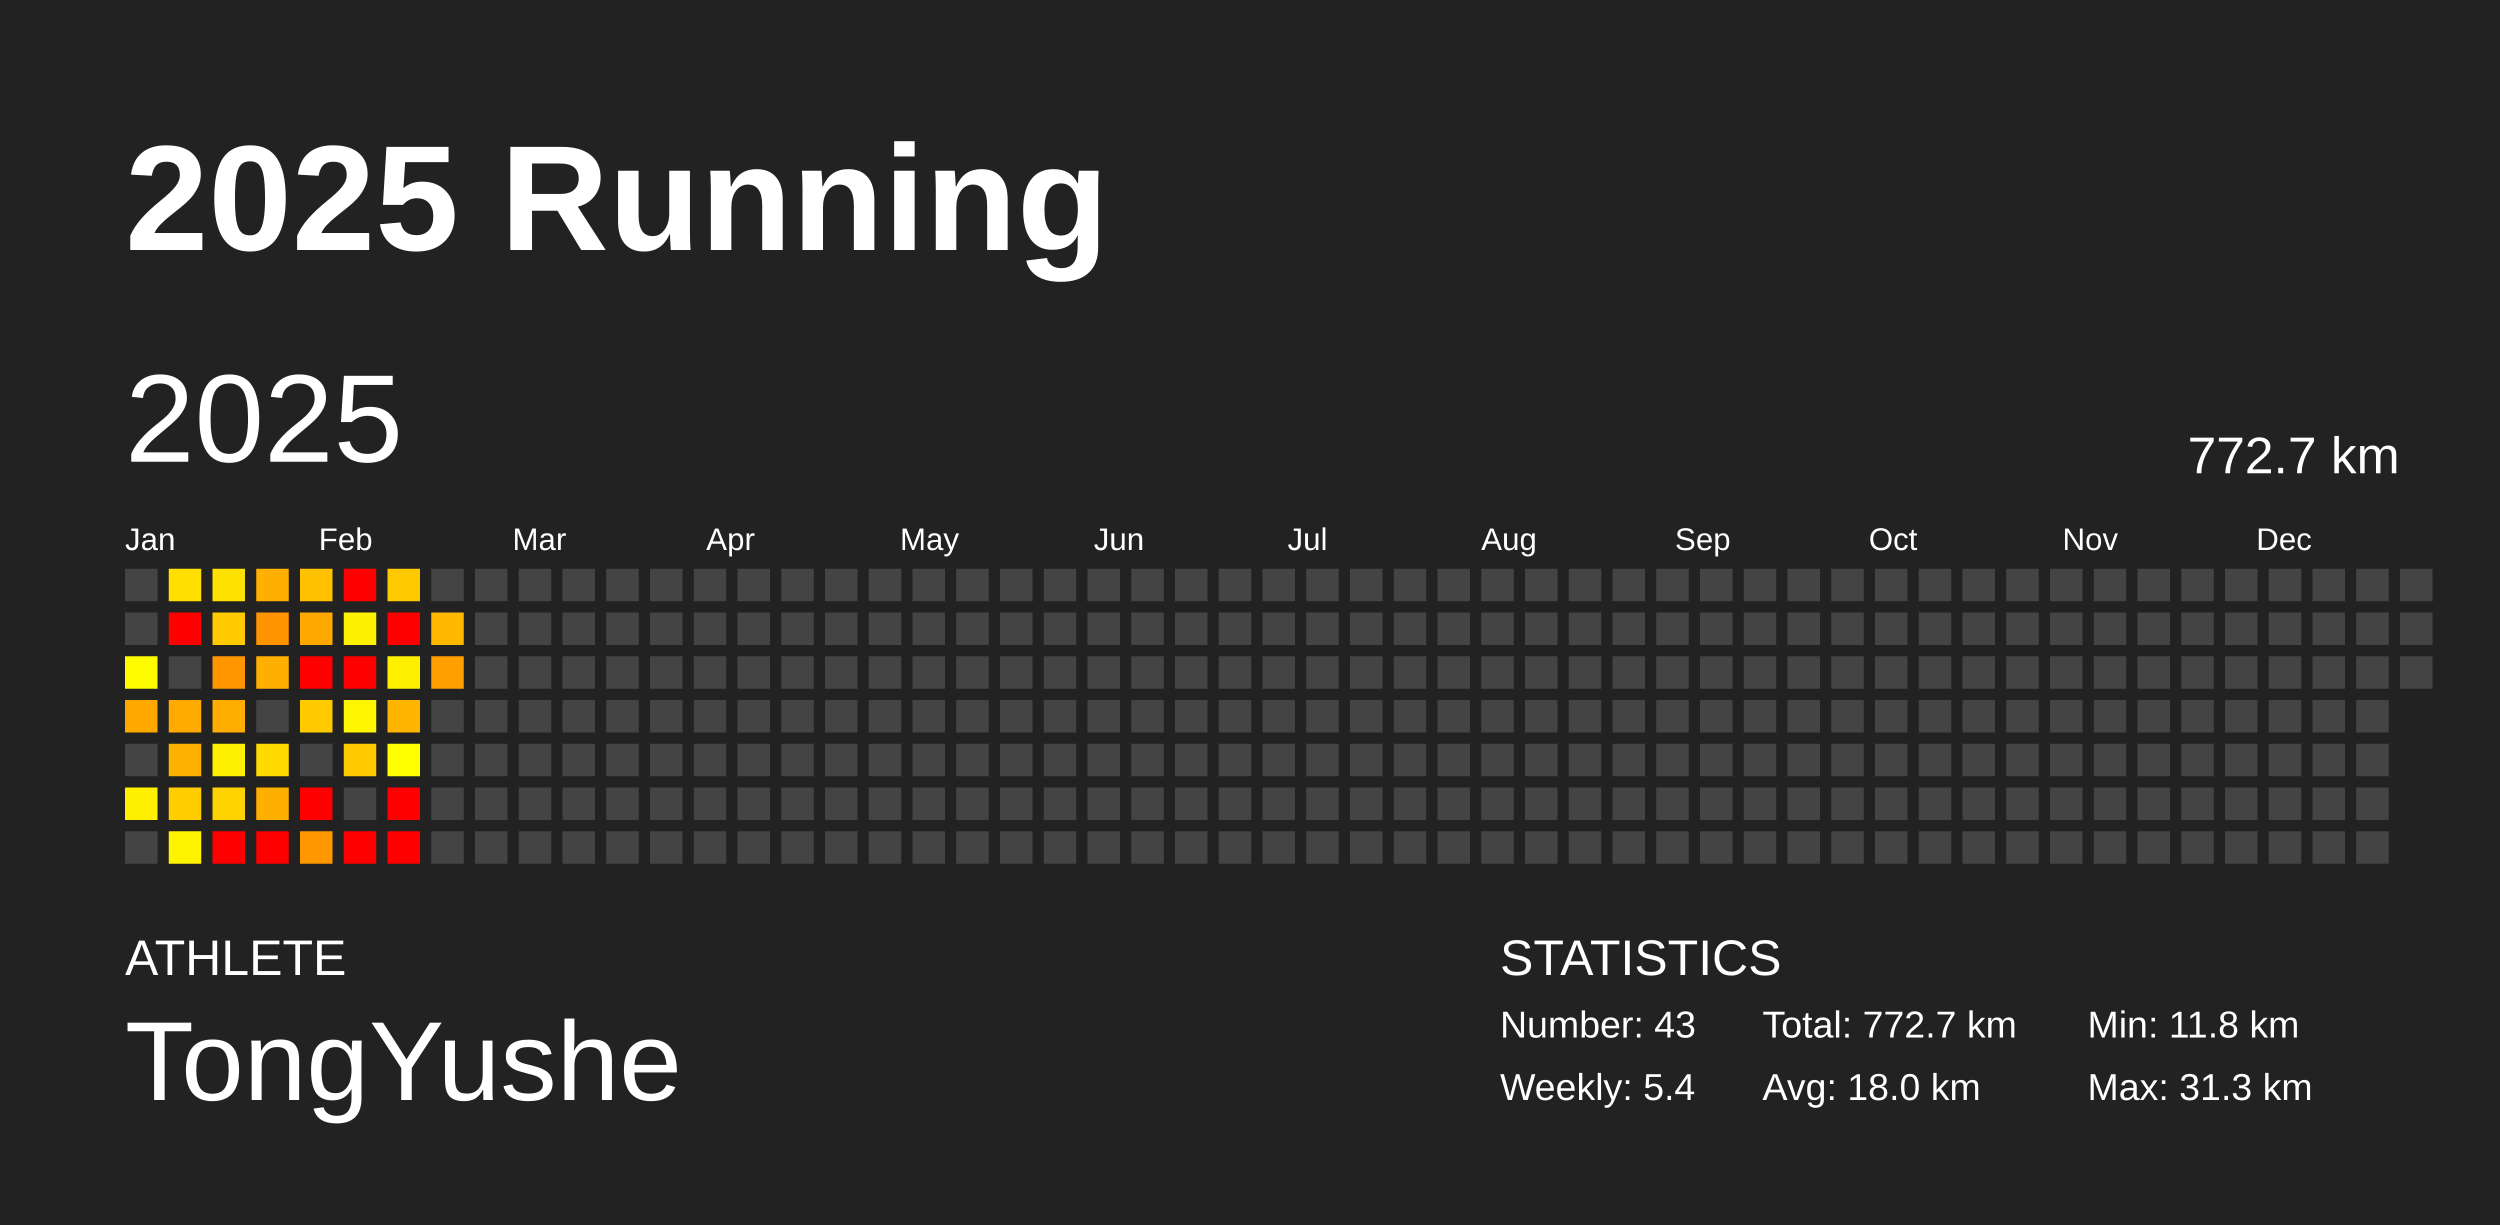
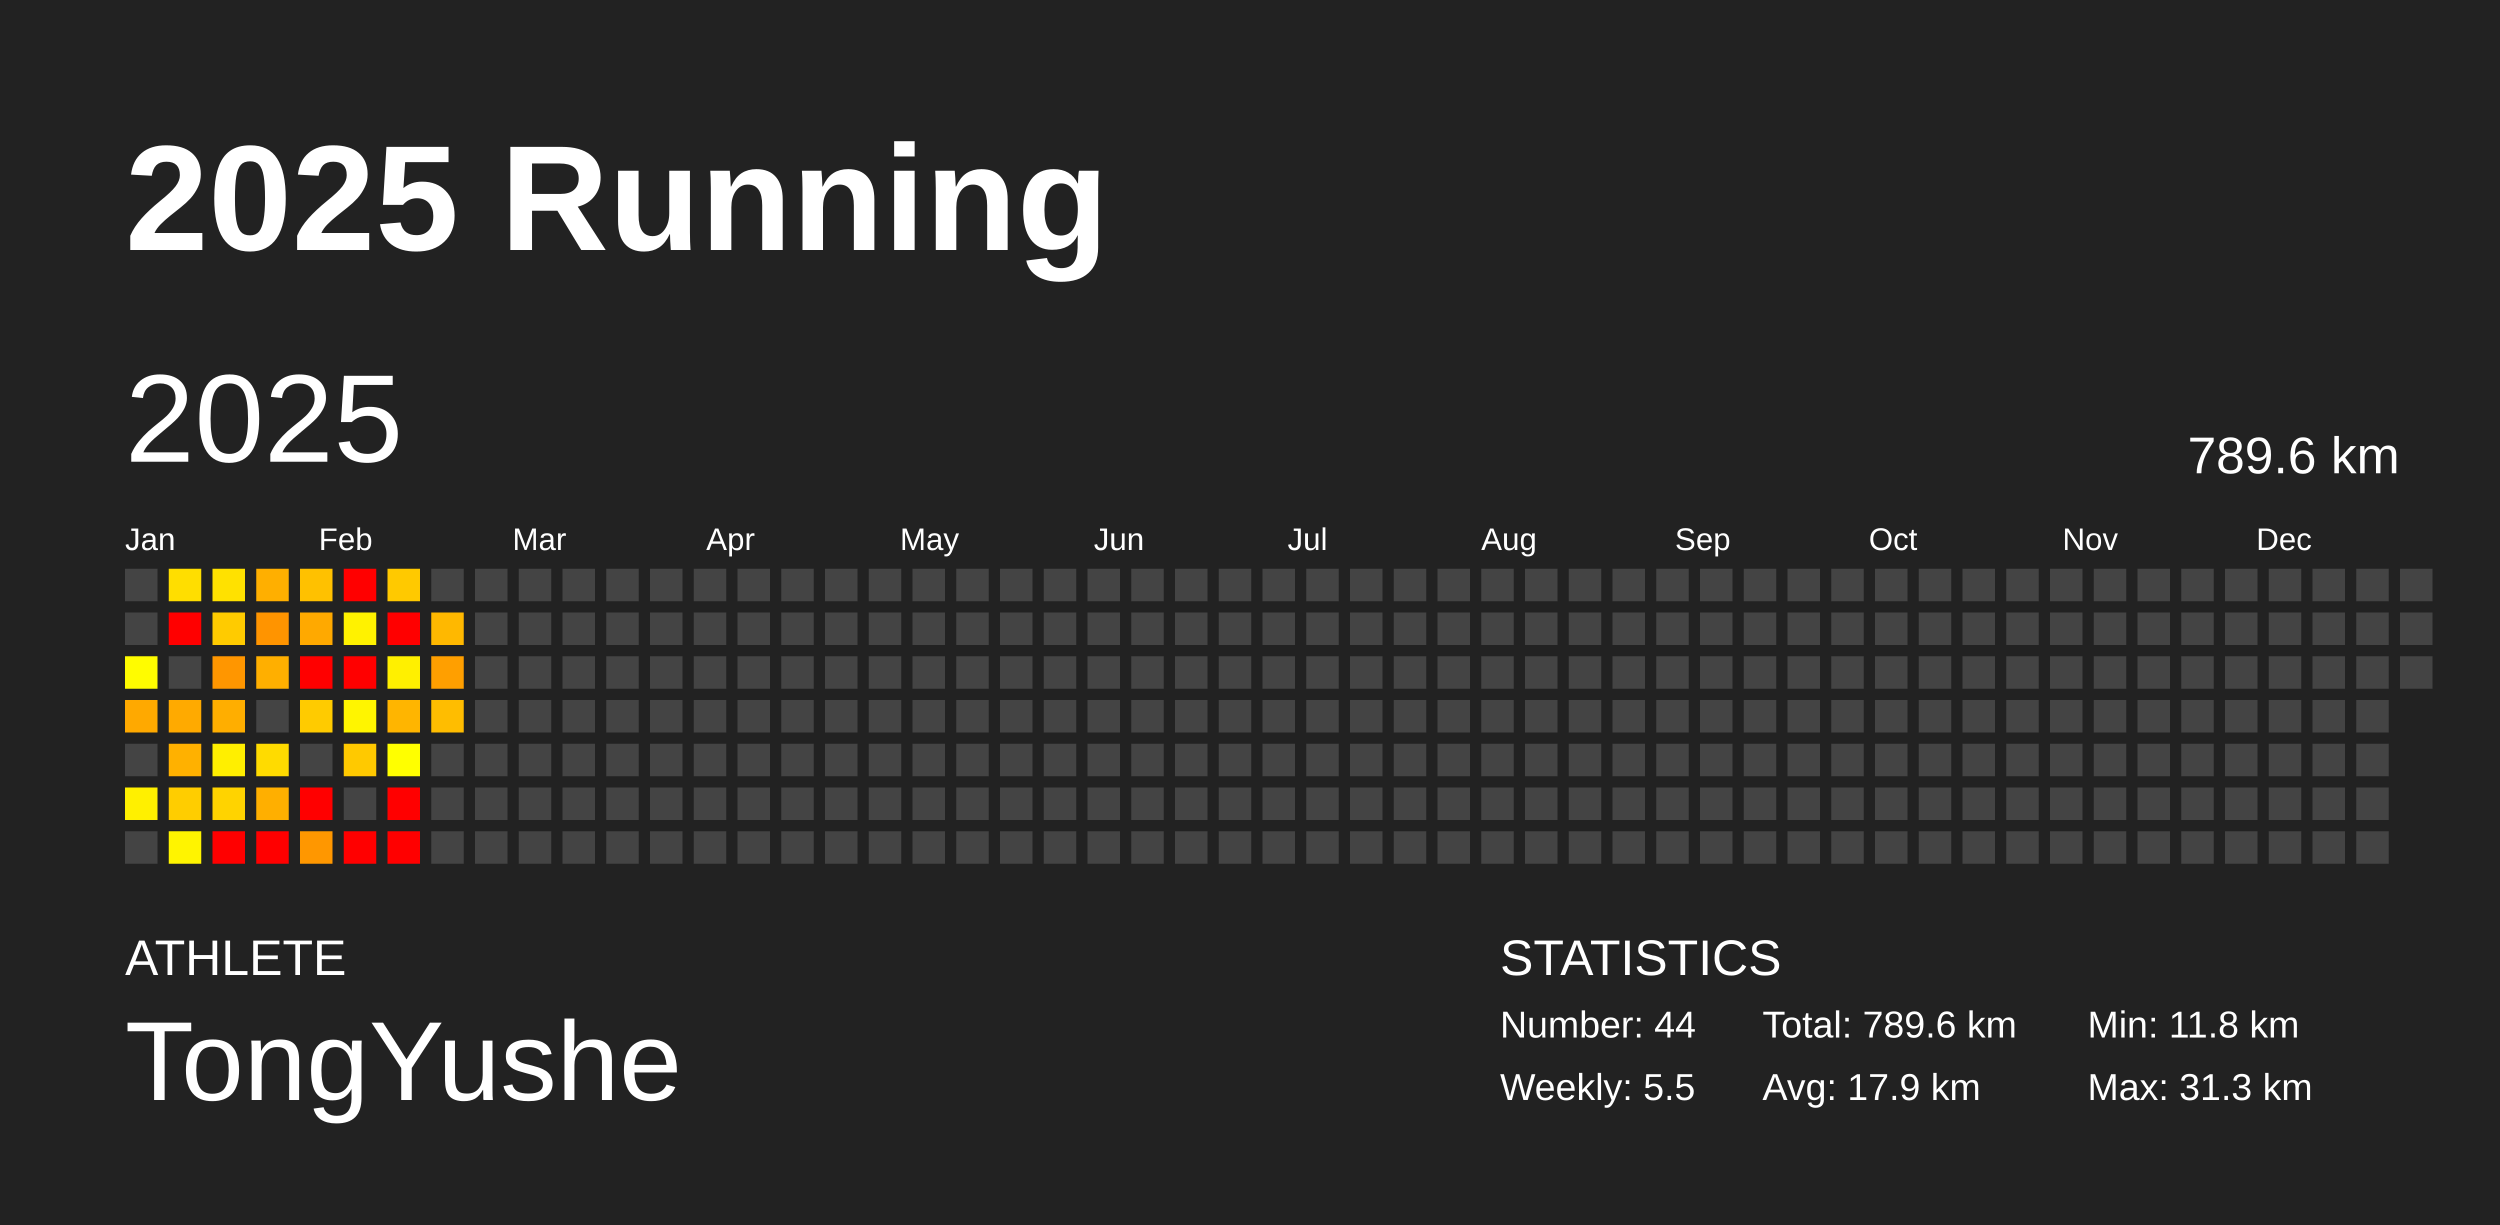
<svg xmlns="http://www.w3.org/2000/svg" baseProfile="full" height="98mm" version="1.1" viewBox="0,0,200,98" width="200mm">
  <defs />
  <rect fill="#222222" height="98" width="200" x="0" y="0" />
  <text fill="#FFFFFF" style="font-size:12px; font-family:Arial; font-weight:bold;" x="10" y="20">2025 Running</text>
  <text fill="#FFFFFF" style="font-size:4px; font-family:Arial" x="10" y="78">ATHLETE</text>
  <text fill="#FFFFFF" style="font-size:9px; font-family:Arial" x="10" y="88">TongYushe</text>
  <text fill="#FFFFFF" style="font-size:4px; font-family:Arial" x="120" y="78">STATISTICS</text>
-   <text fill="#FFFFFF" style="font-size:3px; font-family:Arial" x="120" y="83">Number: 43</text>
-   <text fill="#FFFFFF" style="font-size:3px; font-family:Arial" x="120" y="88">Weekly: 5.4</text>
-   <text fill="#FFFFFF" style="font-size:3px; font-family:Arial" x="141" y="83">Total: 772.7 km</text>
-   <text fill="#FFFFFF" style="font-size:3px; font-family:Arial" x="141" y="88">Avg: 18.0 km</text>
+   <text fill="#FFFFFF" style="font-size:3px; font-family:Arial" x="120" y="83">Number: 44</text>
+   <text fill="#FFFFFF" style="font-size:3px; font-family:Arial" x="120" y="88">Weekly: 5.5</text>
+   <text fill="#FFFFFF" style="font-size:3px; font-family:Arial" x="141" y="83">Total: 789.6 km</text>
+   <text fill="#FFFFFF" style="font-size:3px; font-family:Arial" x="141" y="88">Avg: 17.9 km</text>
  <text fill="#FFFFFF" style="font-size:3px; font-family:Arial" x="167" y="83">Min: 11.8 km</text>
  <text fill="#FFFFFF" style="font-size:3px; font-family:Arial" x="167" y="88">Max: 31.3 km</text>
  <text dominant-baseline="hanging" fill="#FFFFFF" style="font-size:10.0px; font-family:Arial;" x="10" y="30">2025</text>
-   <text dominant-baseline="hanging" fill="#FFFFFF" style="font-size:4.125px; font-family:Arial;" x="175" y="35">772.7 km</text>
+   <text dominant-baseline="hanging" fill="#FFFFFF" style="font-size:4.125px; font-family:Arial;" x="175" y="35">789.6 km</text>
  <text fill="#FFFFFF" style="font-size:2.5px; font-family:Arial" x="10.0" y="44">Jan</text>
  <text fill="#FFFFFF" style="font-size:2.5px; font-family:Arial" x="25.5" y="44">Feb</text>
  <text fill="#FFFFFF" style="font-size:2.5px; font-family:Arial" x="41.0" y="44">Mar</text>
  <text fill="#FFFFFF" style="font-size:2.5px; font-family:Arial" x="56.5" y="44">Apr</text>
  <text fill="#FFFFFF" style="font-size:2.5px; font-family:Arial" x="72.0" y="44">May</text>
  <text fill="#FFFFFF" style="font-size:2.5px; font-family:Arial" x="87.5" y="44">Jun</text>
  <text fill="#FFFFFF" style="font-size:2.5px; font-family:Arial" x="103.0" y="44">Jul</text>
  <text fill="#FFFFFF" style="font-size:2.5px; font-family:Arial" x="118.5" y="44">Aug</text>
  <text fill="#FFFFFF" style="font-size:2.5px; font-family:Arial" x="134.0" y="44">Sep</text>
  <text fill="#FFFFFF" style="font-size:2.5px; font-family:Arial" x="149.5" y="44">Oct</text>
  <text fill="#FFFFFF" style="font-size:2.5px; font-family:Arial" x="165.0" y="44">Nov</text>
  <text fill="#FFFFFF" style="font-size:2.5px; font-family:Arial" x="180.5" y="44">Dec</text>
  <rect fill="#444444" height="2.6" width="2.6" x="10.0" y="45.5" />
  <rect fill="#444444" height="2.6" width="2.6" x="10.0" y="49.0" />
  <rect fill="#fffc00" height="2.6" width="2.6" x="10.0" y="52.5" />
  <rect fill="#ffa900" height="2.6" width="2.6" x="10.0" y="56.0" />
  <rect fill="#444444" height="2.6" width="2.6" x="10.0" y="59.5" />
  <rect fill="#fff000" height="2.6" width="2.6" x="10.0" y="63.0" />
  <rect fill="#444444" height="2.6" width="2.6" x="10.0" y="66.5" />
  <rect fill="#ffde00" height="2.6" width="2.6" x="13.5" y="45.5" />
  <rect fill="red" height="2.6" width="2.6" x="13.5" y="49.0" />
  <rect fill="#444444" height="2.6" width="2.6" x="13.5" y="52.5" />
  <rect fill="#ffaa00" height="2.6" width="2.6" x="13.5" y="56.0" />
  <rect fill="#ffb100" height="2.6" width="2.6" x="13.5" y="59.5" />
  <rect fill="#ffcd00" height="2.6" width="2.6" x="13.5" y="63.0" />
  <rect fill="#fff400" height="2.6" width="2.6" x="13.5" y="66.5" />
  <rect fill="#ffe100" height="2.6" width="2.6" x="17.0" y="45.5" />
  <rect fill="#ffcb00" height="2.6" width="2.6" x="17.0" y="49.0" />
  <rect fill="#ff9600" height="2.6" width="2.6" x="17.0" y="52.5" />
  <rect fill="#ffae00" height="2.6" width="2.6" x="17.0" y="56.0" />
  <rect fill="#ffef00" height="2.6" width="2.6" x="17.0" y="59.5" />
  <rect fill="#ffd300" height="2.6" width="2.6" x="17.0" y="63.0" />
  <rect fill="red" height="2.6" width="2.6" x="17.0" y="66.5" />
  <rect fill="#ffaf00" height="2.6" width="2.6" x="20.5" y="45.5" />
  <rect fill="#ff9400" height="2.6" width="2.6" x="20.5" y="49.0" />
  <rect fill="#ffaf00" height="2.6" width="2.6" x="20.5" y="52.5" />
  <rect fill="#444444" height="2.6" width="2.6" x="20.5" y="56.0" />
  <rect fill="#ffdb00" height="2.6" width="2.6" x="20.5" y="59.5" />
  <rect fill="#ffaf00" height="2.6" width="2.6" x="20.5" y="63.0" />
  <rect fill="red" height="2.6" width="2.6" x="20.5" y="66.5" />
  <rect fill="#ffc100" height="2.6" width="2.6" x="24.0" y="45.5" />
  <rect fill="#ffa900" height="2.6" width="2.6" x="24.0" y="49.0" />
  <rect fill="red" height="2.6" width="2.6" x="24.0" y="52.5" />
  <rect fill="#ffcb00" height="2.6" width="2.6" x="24.0" y="56.0" />
  <rect fill="#444444" height="2.6" width="2.6" x="24.0" y="59.5" />
  <rect fill="red" height="2.6" width="2.6" x="24.0" y="63.0" />
  <rect fill="#ff9700" height="2.6" width="2.6" x="24.0" y="66.5" />
  <rect fill="red" height="2.6" width="2.6" x="27.5" y="45.5" />
  <rect fill="#fff200" height="2.6" width="2.6" x="27.5" y="49.0" />
  <rect fill="red" height="2.6" width="2.6" x="27.5" y="52.5" />
  <rect fill="#fff500" height="2.6" width="2.6" x="27.5" y="56.0" />
  <rect fill="#ffc900" height="2.6" width="2.6" x="27.5" y="59.5" />
  <rect fill="#444444" height="2.6" width="2.6" x="27.5" y="63.0" />
  <rect fill="red" height="2.6" width="2.6" x="27.5" y="66.5" />
  <rect fill="#ffc900" height="2.6" width="2.6" x="31.0" y="45.5" />
  <rect fill="red" height="2.6" width="2.6" x="31.0" y="49.0" />
  <rect fill="#fff000" height="2.6" width="2.6" x="31.0" y="52.5" />
  <rect fill="#ffb500" height="2.6" width="2.6" x="31.0" y="56.0" />
  <rect fill="#ffff00" height="2.6" width="2.6" x="31.0" y="59.5" />
  <rect fill="red" height="2.6" width="2.6" x="31.0" y="63.0" />
  <rect fill="red" height="2.6" width="2.6" x="31.0" y="66.5" />
  <rect fill="#444444" height="2.6" width="2.6" x="34.5" y="45.5" />
  <rect fill="#ffb800" height="2.6" width="2.6" x="34.5" y="49.0" />
  <rect fill="#ff9f00" height="2.6" width="2.6" x="34.5" y="52.5" />
-   <rect fill="#444444" height="2.6" width="2.6" x="34.5" y="56.0" />
+   <rect fill="#ffbd00" height="2.6" width="2.6" x="34.5" y="56.0" />
  <rect fill="#444444" height="2.6" width="2.6" x="34.5" y="59.5" />
  <rect fill="#444444" height="2.6" width="2.6" x="34.5" y="63.0" />
  <rect fill="#444444" height="2.6" width="2.6" x="34.5" y="66.5" />
  <rect fill="#444444" height="2.6" width="2.6" x="38.0" y="45.5" />
  <rect fill="#444444" height="2.6" width="2.6" x="38.0" y="49.0" />
  <rect fill="#444444" height="2.6" width="2.6" x="38.0" y="52.5" />
  <rect fill="#444444" height="2.6" width="2.6" x="38.0" y="56.0" />
  <rect fill="#444444" height="2.6" width="2.6" x="38.0" y="59.5" />
  <rect fill="#444444" height="2.6" width="2.6" x="38.0" y="63.0" />
  <rect fill="#444444" height="2.6" width="2.6" x="38.0" y="66.5" />
  <rect fill="#444444" height="2.6" width="2.6" x="41.5" y="45.5" />
  <rect fill="#444444" height="2.6" width="2.6" x="41.5" y="49.0" />
  <rect fill="#444444" height="2.6" width="2.6" x="41.5" y="52.5" />
  <rect fill="#444444" height="2.6" width="2.6" x="41.5" y="56.0" />
  <rect fill="#444444" height="2.6" width="2.6" x="41.5" y="59.5" />
  <rect fill="#444444" height="2.6" width="2.6" x="41.5" y="63.0" />
  <rect fill="#444444" height="2.6" width="2.6" x="41.5" y="66.5" />
  <rect fill="#444444" height="2.6" width="2.6" x="45.0" y="45.5" />
  <rect fill="#444444" height="2.6" width="2.6" x="45.0" y="49.0" />
  <rect fill="#444444" height="2.6" width="2.6" x="45.0" y="52.5" />
  <rect fill="#444444" height="2.6" width="2.6" x="45.0" y="56.0" />
  <rect fill="#444444" height="2.6" width="2.6" x="45.0" y="59.5" />
  <rect fill="#444444" height="2.6" width="2.6" x="45.0" y="63.0" />
  <rect fill="#444444" height="2.6" width="2.6" x="45.0" y="66.5" />
  <rect fill="#444444" height="2.6" width="2.6" x="48.5" y="45.5" />
  <rect fill="#444444" height="2.6" width="2.6" x="48.5" y="49.0" />
  <rect fill="#444444" height="2.6" width="2.6" x="48.5" y="52.5" />
  <rect fill="#444444" height="2.6" width="2.6" x="48.5" y="56.0" />
  <rect fill="#444444" height="2.6" width="2.6" x="48.5" y="59.5" />
  <rect fill="#444444" height="2.6" width="2.6" x="48.5" y="63.0" />
  <rect fill="#444444" height="2.6" width="2.6" x="48.5" y="66.5" />
  <rect fill="#444444" height="2.6" width="2.6" x="52.0" y="45.5" />
  <rect fill="#444444" height="2.6" width="2.6" x="52.0" y="49.0" />
  <rect fill="#444444" height="2.6" width="2.6" x="52.0" y="52.5" />
  <rect fill="#444444" height="2.6" width="2.6" x="52.0" y="56.0" />
  <rect fill="#444444" height="2.6" width="2.6" x="52.0" y="59.5" />
  <rect fill="#444444" height="2.6" width="2.6" x="52.0" y="63.0" />
  <rect fill="#444444" height="2.6" width="2.6" x="52.0" y="66.5" />
  <rect fill="#444444" height="2.6" width="2.6" x="55.5" y="45.5" />
  <rect fill="#444444" height="2.6" width="2.6" x="55.5" y="49.0" />
  <rect fill="#444444" height="2.6" width="2.6" x="55.5" y="52.5" />
  <rect fill="#444444" height="2.6" width="2.6" x="55.5" y="56.0" />
  <rect fill="#444444" height="2.6" width="2.6" x="55.5" y="59.5" />
  <rect fill="#444444" height="2.6" width="2.6" x="55.5" y="63.0" />
  <rect fill="#444444" height="2.6" width="2.6" x="55.5" y="66.5" />
  <rect fill="#444444" height="2.6" width="2.6" x="59.0" y="45.5" />
  <rect fill="#444444" height="2.6" width="2.6" x="59.0" y="49.0" />
  <rect fill="#444444" height="2.6" width="2.6" x="59.0" y="52.5" />
  <rect fill="#444444" height="2.6" width="2.6" x="59.0" y="56.0" />
  <rect fill="#444444" height="2.6" width="2.6" x="59.0" y="59.5" />
  <rect fill="#444444" height="2.6" width="2.6" x="59.0" y="63.0" />
  <rect fill="#444444" height="2.6" width="2.6" x="59.0" y="66.5" />
  <rect fill="#444444" height="2.6" width="2.6" x="62.5" y="45.5" />
  <rect fill="#444444" height="2.6" width="2.6" x="62.5" y="49.0" />
  <rect fill="#444444" height="2.6" width="2.6" x="62.5" y="52.5" />
  <rect fill="#444444" height="2.6" width="2.6" x="62.5" y="56.0" />
  <rect fill="#444444" height="2.6" width="2.6" x="62.5" y="59.5" />
  <rect fill="#444444" height="2.6" width="2.6" x="62.5" y="63.0" />
  <rect fill="#444444" height="2.6" width="2.6" x="62.5" y="66.5" />
  <rect fill="#444444" height="2.6" width="2.6" x="66.0" y="45.5" />
  <rect fill="#444444" height="2.6" width="2.6" x="66.0" y="49.0" />
  <rect fill="#444444" height="2.6" width="2.6" x="66.0" y="52.5" />
  <rect fill="#444444" height="2.6" width="2.6" x="66.0" y="56.0" />
  <rect fill="#444444" height="2.6" width="2.6" x="66.0" y="59.5" />
  <rect fill="#444444" height="2.6" width="2.6" x="66.0" y="63.0" />
  <rect fill="#444444" height="2.6" width="2.6" x="66.0" y="66.5" />
  <rect fill="#444444" height="2.6" width="2.6" x="69.5" y="45.5" />
  <rect fill="#444444" height="2.6" width="2.6" x="69.5" y="49.0" />
  <rect fill="#444444" height="2.6" width="2.6" x="69.5" y="52.5" />
  <rect fill="#444444" height="2.6" width="2.6" x="69.5" y="56.0" />
  <rect fill="#444444" height="2.6" width="2.6" x="69.5" y="59.5" />
  <rect fill="#444444" height="2.6" width="2.6" x="69.5" y="63.0" />
  <rect fill="#444444" height="2.6" width="2.6" x="69.5" y="66.5" />
  <rect fill="#444444" height="2.6" width="2.6" x="73.0" y="45.5" />
  <rect fill="#444444" height="2.6" width="2.6" x="73.0" y="49.0" />
  <rect fill="#444444" height="2.6" width="2.6" x="73.0" y="52.5" />
  <rect fill="#444444" height="2.6" width="2.6" x="73.0" y="56.0" />
  <rect fill="#444444" height="2.6" width="2.6" x="73.0" y="59.5" />
  <rect fill="#444444" height="2.6" width="2.6" x="73.0" y="63.0" />
  <rect fill="#444444" height="2.6" width="2.6" x="73.0" y="66.5" />
  <rect fill="#444444" height="2.6" width="2.6" x="76.5" y="45.5" />
  <rect fill="#444444" height="2.6" width="2.6" x="76.5" y="49.0" />
  <rect fill="#444444" height="2.6" width="2.6" x="76.5" y="52.5" />
  <rect fill="#444444" height="2.6" width="2.6" x="76.5" y="56.0" />
  <rect fill="#444444" height="2.6" width="2.6" x="76.5" y="59.5" />
  <rect fill="#444444" height="2.6" width="2.6" x="76.5" y="63.0" />
  <rect fill="#444444" height="2.6" width="2.6" x="76.5" y="66.5" />
  <rect fill="#444444" height="2.6" width="2.6" x="80.0" y="45.5" />
  <rect fill="#444444" height="2.6" width="2.6" x="80.0" y="49.0" />
  <rect fill="#444444" height="2.6" width="2.6" x="80.0" y="52.5" />
  <rect fill="#444444" height="2.6" width="2.6" x="80.0" y="56.0" />
  <rect fill="#444444" height="2.6" width="2.6" x="80.0" y="59.5" />
  <rect fill="#444444" height="2.6" width="2.6" x="80.0" y="63.0" />
  <rect fill="#444444" height="2.6" width="2.6" x="80.0" y="66.5" />
  <rect fill="#444444" height="2.6" width="2.6" x="83.5" y="45.5" />
  <rect fill="#444444" height="2.6" width="2.6" x="83.5" y="49.0" />
  <rect fill="#444444" height="2.6" width="2.6" x="83.5" y="52.5" />
  <rect fill="#444444" height="2.6" width="2.6" x="83.5" y="56.0" />
  <rect fill="#444444" height="2.6" width="2.6" x="83.5" y="59.5" />
  <rect fill="#444444" height="2.6" width="2.6" x="83.5" y="63.0" />
  <rect fill="#444444" height="2.6" width="2.6" x="83.5" y="66.5" />
  <rect fill="#444444" height="2.6" width="2.6" x="87.0" y="45.5" />
  <rect fill="#444444" height="2.6" width="2.6" x="87.0" y="49.0" />
  <rect fill="#444444" height="2.6" width="2.6" x="87.0" y="52.5" />
  <rect fill="#444444" height="2.6" width="2.6" x="87.0" y="56.0" />
  <rect fill="#444444" height="2.6" width="2.6" x="87.0" y="59.5" />
  <rect fill="#444444" height="2.6" width="2.6" x="87.0" y="63.0" />
  <rect fill="#444444" height="2.6" width="2.6" x="87.0" y="66.5" />
  <rect fill="#444444" height="2.6" width="2.6" x="90.5" y="45.5" />
  <rect fill="#444444" height="2.6" width="2.6" x="90.5" y="49.0" />
  <rect fill="#444444" height="2.6" width="2.6" x="90.5" y="52.5" />
  <rect fill="#444444" height="2.6" width="2.6" x="90.5" y="56.0" />
  <rect fill="#444444" height="2.6" width="2.6" x="90.5" y="59.5" />
  <rect fill="#444444" height="2.6" width="2.6" x="90.5" y="63.0" />
  <rect fill="#444444" height="2.6" width="2.6" x="90.5" y="66.5" />
  <rect fill="#444444" height="2.6" width="2.6" x="94.0" y="45.5" />
  <rect fill="#444444" height="2.6" width="2.6" x="94.0" y="49.0" />
  <rect fill="#444444" height="2.6" width="2.6" x="94.0" y="52.5" />
  <rect fill="#444444" height="2.6" width="2.6" x="94.0" y="56.0" />
  <rect fill="#444444" height="2.6" width="2.6" x="94.0" y="59.5" />
  <rect fill="#444444" height="2.6" width="2.6" x="94.0" y="63.0" />
  <rect fill="#444444" height="2.6" width="2.6" x="94.0" y="66.5" />
  <rect fill="#444444" height="2.6" width="2.6" x="97.5" y="45.5" />
  <rect fill="#444444" height="2.6" width="2.6" x="97.5" y="49.0" />
  <rect fill="#444444" height="2.6" width="2.6" x="97.5" y="52.5" />
  <rect fill="#444444" height="2.6" width="2.6" x="97.5" y="56.0" />
  <rect fill="#444444" height="2.6" width="2.6" x="97.5" y="59.5" />
  <rect fill="#444444" height="2.6" width="2.6" x="97.5" y="63.0" />
  <rect fill="#444444" height="2.6" width="2.6" x="97.5" y="66.5" />
  <rect fill="#444444" height="2.6" width="2.6" x="101.0" y="45.5" />
  <rect fill="#444444" height="2.6" width="2.6" x="101.0" y="49.0" />
  <rect fill="#444444" height="2.6" width="2.6" x="101.0" y="52.5" />
  <rect fill="#444444" height="2.6" width="2.6" x="101.0" y="56.0" />
  <rect fill="#444444" height="2.6" width="2.6" x="101.0" y="59.5" />
  <rect fill="#444444" height="2.6" width="2.6" x="101.0" y="63.0" />
  <rect fill="#444444" height="2.6" width="2.6" x="101.0" y="66.5" />
  <rect fill="#444444" height="2.6" width="2.6" x="104.5" y="45.5" />
  <rect fill="#444444" height="2.6" width="2.6" x="104.5" y="49.0" />
  <rect fill="#444444" height="2.6" width="2.6" x="104.5" y="52.5" />
  <rect fill="#444444" height="2.6" width="2.6" x="104.5" y="56.0" />
  <rect fill="#444444" height="2.6" width="2.6" x="104.5" y="59.5" />
  <rect fill="#444444" height="2.6" width="2.6" x="104.5" y="63.0" />
  <rect fill="#444444" height="2.6" width="2.6" x="104.5" y="66.5" />
  <rect fill="#444444" height="2.6" width="2.6" x="108.0" y="45.5" />
  <rect fill="#444444" height="2.6" width="2.6" x="108.0" y="49.0" />
  <rect fill="#444444" height="2.6" width="2.6" x="108.0" y="52.5" />
  <rect fill="#444444" height="2.6" width="2.6" x="108.0" y="56.0" />
  <rect fill="#444444" height="2.6" width="2.6" x="108.0" y="59.5" />
  <rect fill="#444444" height="2.6" width="2.6" x="108.0" y="63.0" />
  <rect fill="#444444" height="2.6" width="2.6" x="108.0" y="66.5" />
  <rect fill="#444444" height="2.6" width="2.6" x="111.5" y="45.5" />
  <rect fill="#444444" height="2.6" width="2.6" x="111.5" y="49.0" />
  <rect fill="#444444" height="2.6" width="2.6" x="111.5" y="52.5" />
  <rect fill="#444444" height="2.6" width="2.6" x="111.5" y="56.0" />
  <rect fill="#444444" height="2.6" width="2.6" x="111.5" y="59.5" />
  <rect fill="#444444" height="2.6" width="2.6" x="111.5" y="63.0" />
  <rect fill="#444444" height="2.6" width="2.6" x="111.5" y="66.5" />
  <rect fill="#444444" height="2.6" width="2.6" x="115.0" y="45.5" />
  <rect fill="#444444" height="2.6" width="2.6" x="115.0" y="49.0" />
  <rect fill="#444444" height="2.6" width="2.6" x="115.0" y="52.5" />
  <rect fill="#444444" height="2.6" width="2.6" x="115.0" y="56.0" />
  <rect fill="#444444" height="2.6" width="2.6" x="115.0" y="59.5" />
  <rect fill="#444444" height="2.6" width="2.6" x="115.0" y="63.0" />
  <rect fill="#444444" height="2.6" width="2.6" x="115.0" y="66.5" />
  <rect fill="#444444" height="2.6" width="2.6" x="118.5" y="45.5" />
  <rect fill="#444444" height="2.6" width="2.6" x="118.5" y="49.0" />
  <rect fill="#444444" height="2.6" width="2.6" x="118.5" y="52.5" />
  <rect fill="#444444" height="2.6" width="2.6" x="118.5" y="56.0" />
  <rect fill="#444444" height="2.6" width="2.6" x="118.5" y="59.5" />
  <rect fill="#444444" height="2.6" width="2.6" x="118.5" y="63.0" />
  <rect fill="#444444" height="2.6" width="2.6" x="118.5" y="66.5" />
  <rect fill="#444444" height="2.6" width="2.6" x="122.0" y="45.5" />
  <rect fill="#444444" height="2.6" width="2.6" x="122.0" y="49.0" />
  <rect fill="#444444" height="2.6" width="2.6" x="122.0" y="52.5" />
  <rect fill="#444444" height="2.6" width="2.6" x="122.0" y="56.0" />
  <rect fill="#444444" height="2.6" width="2.6" x="122.0" y="59.5" />
  <rect fill="#444444" height="2.6" width="2.6" x="122.0" y="63.0" />
  <rect fill="#444444" height="2.6" width="2.6" x="122.0" y="66.5" />
  <rect fill="#444444" height="2.6" width="2.6" x="125.5" y="45.5" />
  <rect fill="#444444" height="2.6" width="2.6" x="125.5" y="49.0" />
  <rect fill="#444444" height="2.6" width="2.6" x="125.5" y="52.5" />
  <rect fill="#444444" height="2.6" width="2.6" x="125.5" y="56.0" />
  <rect fill="#444444" height="2.6" width="2.6" x="125.5" y="59.5" />
  <rect fill="#444444" height="2.6" width="2.6" x="125.5" y="63.0" />
  <rect fill="#444444" height="2.6" width="2.6" x="125.5" y="66.5" />
  <rect fill="#444444" height="2.6" width="2.6" x="129.0" y="45.5" />
  <rect fill="#444444" height="2.6" width="2.6" x="129.0" y="49.0" />
  <rect fill="#444444" height="2.6" width="2.6" x="129.0" y="52.5" />
  <rect fill="#444444" height="2.6" width="2.6" x="129.0" y="56.0" />
  <rect fill="#444444" height="2.6" width="2.6" x="129.0" y="59.5" />
  <rect fill="#444444" height="2.6" width="2.6" x="129.0" y="63.0" />
  <rect fill="#444444" height="2.6" width="2.6" x="129.0" y="66.5" />
  <rect fill="#444444" height="2.6" width="2.6" x="132.5" y="45.5" />
  <rect fill="#444444" height="2.6" width="2.6" x="132.5" y="49.0" />
  <rect fill="#444444" height="2.6" width="2.6" x="132.5" y="52.5" />
  <rect fill="#444444" height="2.6" width="2.6" x="132.5" y="56.0" />
  <rect fill="#444444" height="2.6" width="2.6" x="132.5" y="59.5" />
  <rect fill="#444444" height="2.6" width="2.6" x="132.5" y="63.0" />
  <rect fill="#444444" height="2.6" width="2.6" x="132.5" y="66.5" />
  <rect fill="#444444" height="2.6" width="2.6" x="136.0" y="45.5" />
  <rect fill="#444444" height="2.6" width="2.6" x="136.0" y="49.0" />
  <rect fill="#444444" height="2.6" width="2.6" x="136.0" y="52.5" />
  <rect fill="#444444" height="2.6" width="2.6" x="136.0" y="56.0" />
  <rect fill="#444444" height="2.6" width="2.6" x="136.0" y="59.5" />
  <rect fill="#444444" height="2.6" width="2.6" x="136.0" y="63.0" />
  <rect fill="#444444" height="2.6" width="2.6" x="136.0" y="66.5" />
  <rect fill="#444444" height="2.6" width="2.6" x="139.5" y="45.5" />
  <rect fill="#444444" height="2.6" width="2.6" x="139.5" y="49.0" />
  <rect fill="#444444" height="2.6" width="2.6" x="139.5" y="52.5" />
  <rect fill="#444444" height="2.6" width="2.6" x="139.5" y="56.0" />
  <rect fill="#444444" height="2.6" width="2.6" x="139.5" y="59.5" />
  <rect fill="#444444" height="2.6" width="2.6" x="139.5" y="63.0" />
  <rect fill="#444444" height="2.6" width="2.6" x="139.5" y="66.5" />
  <rect fill="#444444" height="2.6" width="2.6" x="143.0" y="45.5" />
  <rect fill="#444444" height="2.6" width="2.6" x="143.0" y="49.0" />
  <rect fill="#444444" height="2.6" width="2.6" x="143.0" y="52.5" />
  <rect fill="#444444" height="2.6" width="2.6" x="143.0" y="56.0" />
  <rect fill="#444444" height="2.6" width="2.6" x="143.0" y="59.5" />
  <rect fill="#444444" height="2.6" width="2.6" x="143.0" y="63.0" />
  <rect fill="#444444" height="2.6" width="2.6" x="143.0" y="66.5" />
  <rect fill="#444444" height="2.6" width="2.6" x="146.5" y="45.5" />
  <rect fill="#444444" height="2.6" width="2.6" x="146.5" y="49.0" />
  <rect fill="#444444" height="2.6" width="2.6" x="146.5" y="52.5" />
  <rect fill="#444444" height="2.6" width="2.6" x="146.5" y="56.0" />
  <rect fill="#444444" height="2.6" width="2.6" x="146.5" y="59.5" />
  <rect fill="#444444" height="2.6" width="2.6" x="146.5" y="63.0" />
  <rect fill="#444444" height="2.6" width="2.6" x="146.5" y="66.5" />
  <rect fill="#444444" height="2.6" width="2.6" x="150.0" y="45.5" />
  <rect fill="#444444" height="2.6" width="2.6" x="150.0" y="49.0" />
  <rect fill="#444444" height="2.6" width="2.6" x="150.0" y="52.5" />
  <rect fill="#444444" height="2.6" width="2.6" x="150.0" y="56.0" />
  <rect fill="#444444" height="2.6" width="2.6" x="150.0" y="59.5" />
  <rect fill="#444444" height="2.6" width="2.6" x="150.0" y="63.0" />
  <rect fill="#444444" height="2.6" width="2.6" x="150.0" y="66.5" />
  <rect fill="#444444" height="2.6" width="2.6" x="153.5" y="45.5" />
  <rect fill="#444444" height="2.6" width="2.6" x="153.5" y="49.0" />
  <rect fill="#444444" height="2.6" width="2.6" x="153.5" y="52.5" />
  <rect fill="#444444" height="2.6" width="2.6" x="153.5" y="56.0" />
  <rect fill="#444444" height="2.6" width="2.6" x="153.5" y="59.5" />
  <rect fill="#444444" height="2.6" width="2.6" x="153.5" y="63.0" />
  <rect fill="#444444" height="2.6" width="2.6" x="153.5" y="66.5" />
  <rect fill="#444444" height="2.6" width="2.6" x="157.0" y="45.5" />
  <rect fill="#444444" height="2.6" width="2.6" x="157.0" y="49.0" />
  <rect fill="#444444" height="2.6" width="2.6" x="157.0" y="52.5" />
  <rect fill="#444444" height="2.6" width="2.6" x="157.0" y="56.0" />
  <rect fill="#444444" height="2.6" width="2.6" x="157.0" y="59.5" />
  <rect fill="#444444" height="2.6" width="2.6" x="157.0" y="63.0" />
  <rect fill="#444444" height="2.6" width="2.6" x="157.0" y="66.5" />
  <rect fill="#444444" height="2.6" width="2.6" x="160.5" y="45.5" />
  <rect fill="#444444" height="2.6" width="2.6" x="160.5" y="49.0" />
  <rect fill="#444444" height="2.6" width="2.6" x="160.5" y="52.5" />
  <rect fill="#444444" height="2.6" width="2.6" x="160.5" y="56.0" />
  <rect fill="#444444" height="2.6" width="2.6" x="160.5" y="59.5" />
  <rect fill="#444444" height="2.6" width="2.6" x="160.5" y="63.0" />
  <rect fill="#444444" height="2.6" width="2.6" x="160.5" y="66.5" />
  <rect fill="#444444" height="2.6" width="2.6" x="164.0" y="45.5" />
  <rect fill="#444444" height="2.6" width="2.6" x="164.0" y="49.0" />
  <rect fill="#444444" height="2.6" width="2.6" x="164.0" y="52.5" />
  <rect fill="#444444" height="2.6" width="2.6" x="164.0" y="56.0" />
  <rect fill="#444444" height="2.6" width="2.6" x="164.0" y="59.5" />
  <rect fill="#444444" height="2.6" width="2.6" x="164.0" y="63.0" />
  <rect fill="#444444" height="2.6" width="2.6" x="164.0" y="66.5" />
  <rect fill="#444444" height="2.6" width="2.6" x="167.5" y="45.5" />
  <rect fill="#444444" height="2.6" width="2.6" x="167.5" y="49.0" />
  <rect fill="#444444" height="2.6" width="2.6" x="167.5" y="52.5" />
  <rect fill="#444444" height="2.6" width="2.6" x="167.5" y="56.0" />
  <rect fill="#444444" height="2.6" width="2.6" x="167.5" y="59.5" />
  <rect fill="#444444" height="2.6" width="2.6" x="167.5" y="63.0" />
  <rect fill="#444444" height="2.6" width="2.6" x="167.5" y="66.5" />
  <rect fill="#444444" height="2.6" width="2.6" x="171.0" y="45.5" />
  <rect fill="#444444" height="2.6" width="2.6" x="171.0" y="49.0" />
  <rect fill="#444444" height="2.6" width="2.6" x="171.0" y="52.5" />
  <rect fill="#444444" height="2.6" width="2.6" x="171.0" y="56.0" />
  <rect fill="#444444" height="2.6" width="2.6" x="171.0" y="59.5" />
  <rect fill="#444444" height="2.6" width="2.6" x="171.0" y="63.0" />
  <rect fill="#444444" height="2.6" width="2.6" x="171.0" y="66.5" />
  <rect fill="#444444" height="2.6" width="2.6" x="174.5" y="45.5" />
  <rect fill="#444444" height="2.6" width="2.6" x="174.5" y="49.0" />
  <rect fill="#444444" height="2.6" width="2.6" x="174.5" y="52.5" />
  <rect fill="#444444" height="2.6" width="2.6" x="174.5" y="56.0" />
  <rect fill="#444444" height="2.6" width="2.6" x="174.5" y="59.5" />
  <rect fill="#444444" height="2.6" width="2.6" x="174.5" y="63.0" />
  <rect fill="#444444" height="2.6" width="2.6" x="174.5" y="66.5" />
  <rect fill="#444444" height="2.6" width="2.6" x="178.0" y="45.5" />
  <rect fill="#444444" height="2.6" width="2.6" x="178.0" y="49.0" />
  <rect fill="#444444" height="2.6" width="2.6" x="178.0" y="52.5" />
  <rect fill="#444444" height="2.6" width="2.6" x="178.0" y="56.0" />
  <rect fill="#444444" height="2.6" width="2.6" x="178.0" y="59.5" />
  <rect fill="#444444" height="2.6" width="2.6" x="178.0" y="63.0" />
  <rect fill="#444444" height="2.6" width="2.6" x="178.0" y="66.5" />
  <rect fill="#444444" height="2.6" width="2.6" x="181.5" y="45.5" />
  <rect fill="#444444" height="2.6" width="2.6" x="181.5" y="49.0" />
  <rect fill="#444444" height="2.6" width="2.6" x="181.5" y="52.5" />
  <rect fill="#444444" height="2.6" width="2.6" x="181.5" y="56.0" />
  <rect fill="#444444" height="2.6" width="2.6" x="181.5" y="59.5" />
  <rect fill="#444444" height="2.6" width="2.6" x="181.5" y="63.0" />
  <rect fill="#444444" height="2.6" width="2.6" x="181.5" y="66.5" />
  <rect fill="#444444" height="2.6" width="2.6" x="185.0" y="45.5" />
  <rect fill="#444444" height="2.6" width="2.6" x="185.0" y="49.0" />
  <rect fill="#444444" height="2.6" width="2.6" x="185.0" y="52.5" />
  <rect fill="#444444" height="2.6" width="2.6" x="185.0" y="56.0" />
  <rect fill="#444444" height="2.6" width="2.6" x="185.0" y="59.5" />
  <rect fill="#444444" height="2.6" width="2.6" x="185.0" y="63.0" />
  <rect fill="#444444" height="2.6" width="2.6" x="185.0" y="66.5" />
  <rect fill="#444444" height="2.6" width="2.6" x="188.5" y="45.5" />
  <rect fill="#444444" height="2.6" width="2.6" x="188.5" y="49.0" />
  <rect fill="#444444" height="2.6" width="2.6" x="188.5" y="52.5" />
  <rect fill="#444444" height="2.6" width="2.6" x="188.5" y="56.0" />
  <rect fill="#444444" height="2.6" width="2.6" x="188.5" y="59.5" />
  <rect fill="#444444" height="2.6" width="2.6" x="188.5" y="63.0" />
  <rect fill="#444444" height="2.6" width="2.6" x="188.5" y="66.5" />
  <rect fill="#444444" height="2.6" width="2.6" x="192.0" y="45.5" />
  <rect fill="#444444" height="2.6" width="2.6" x="192.0" y="49.0" />
  <rect fill="#444444" height="2.6" width="2.6" x="192.0" y="52.5" />
</svg>
